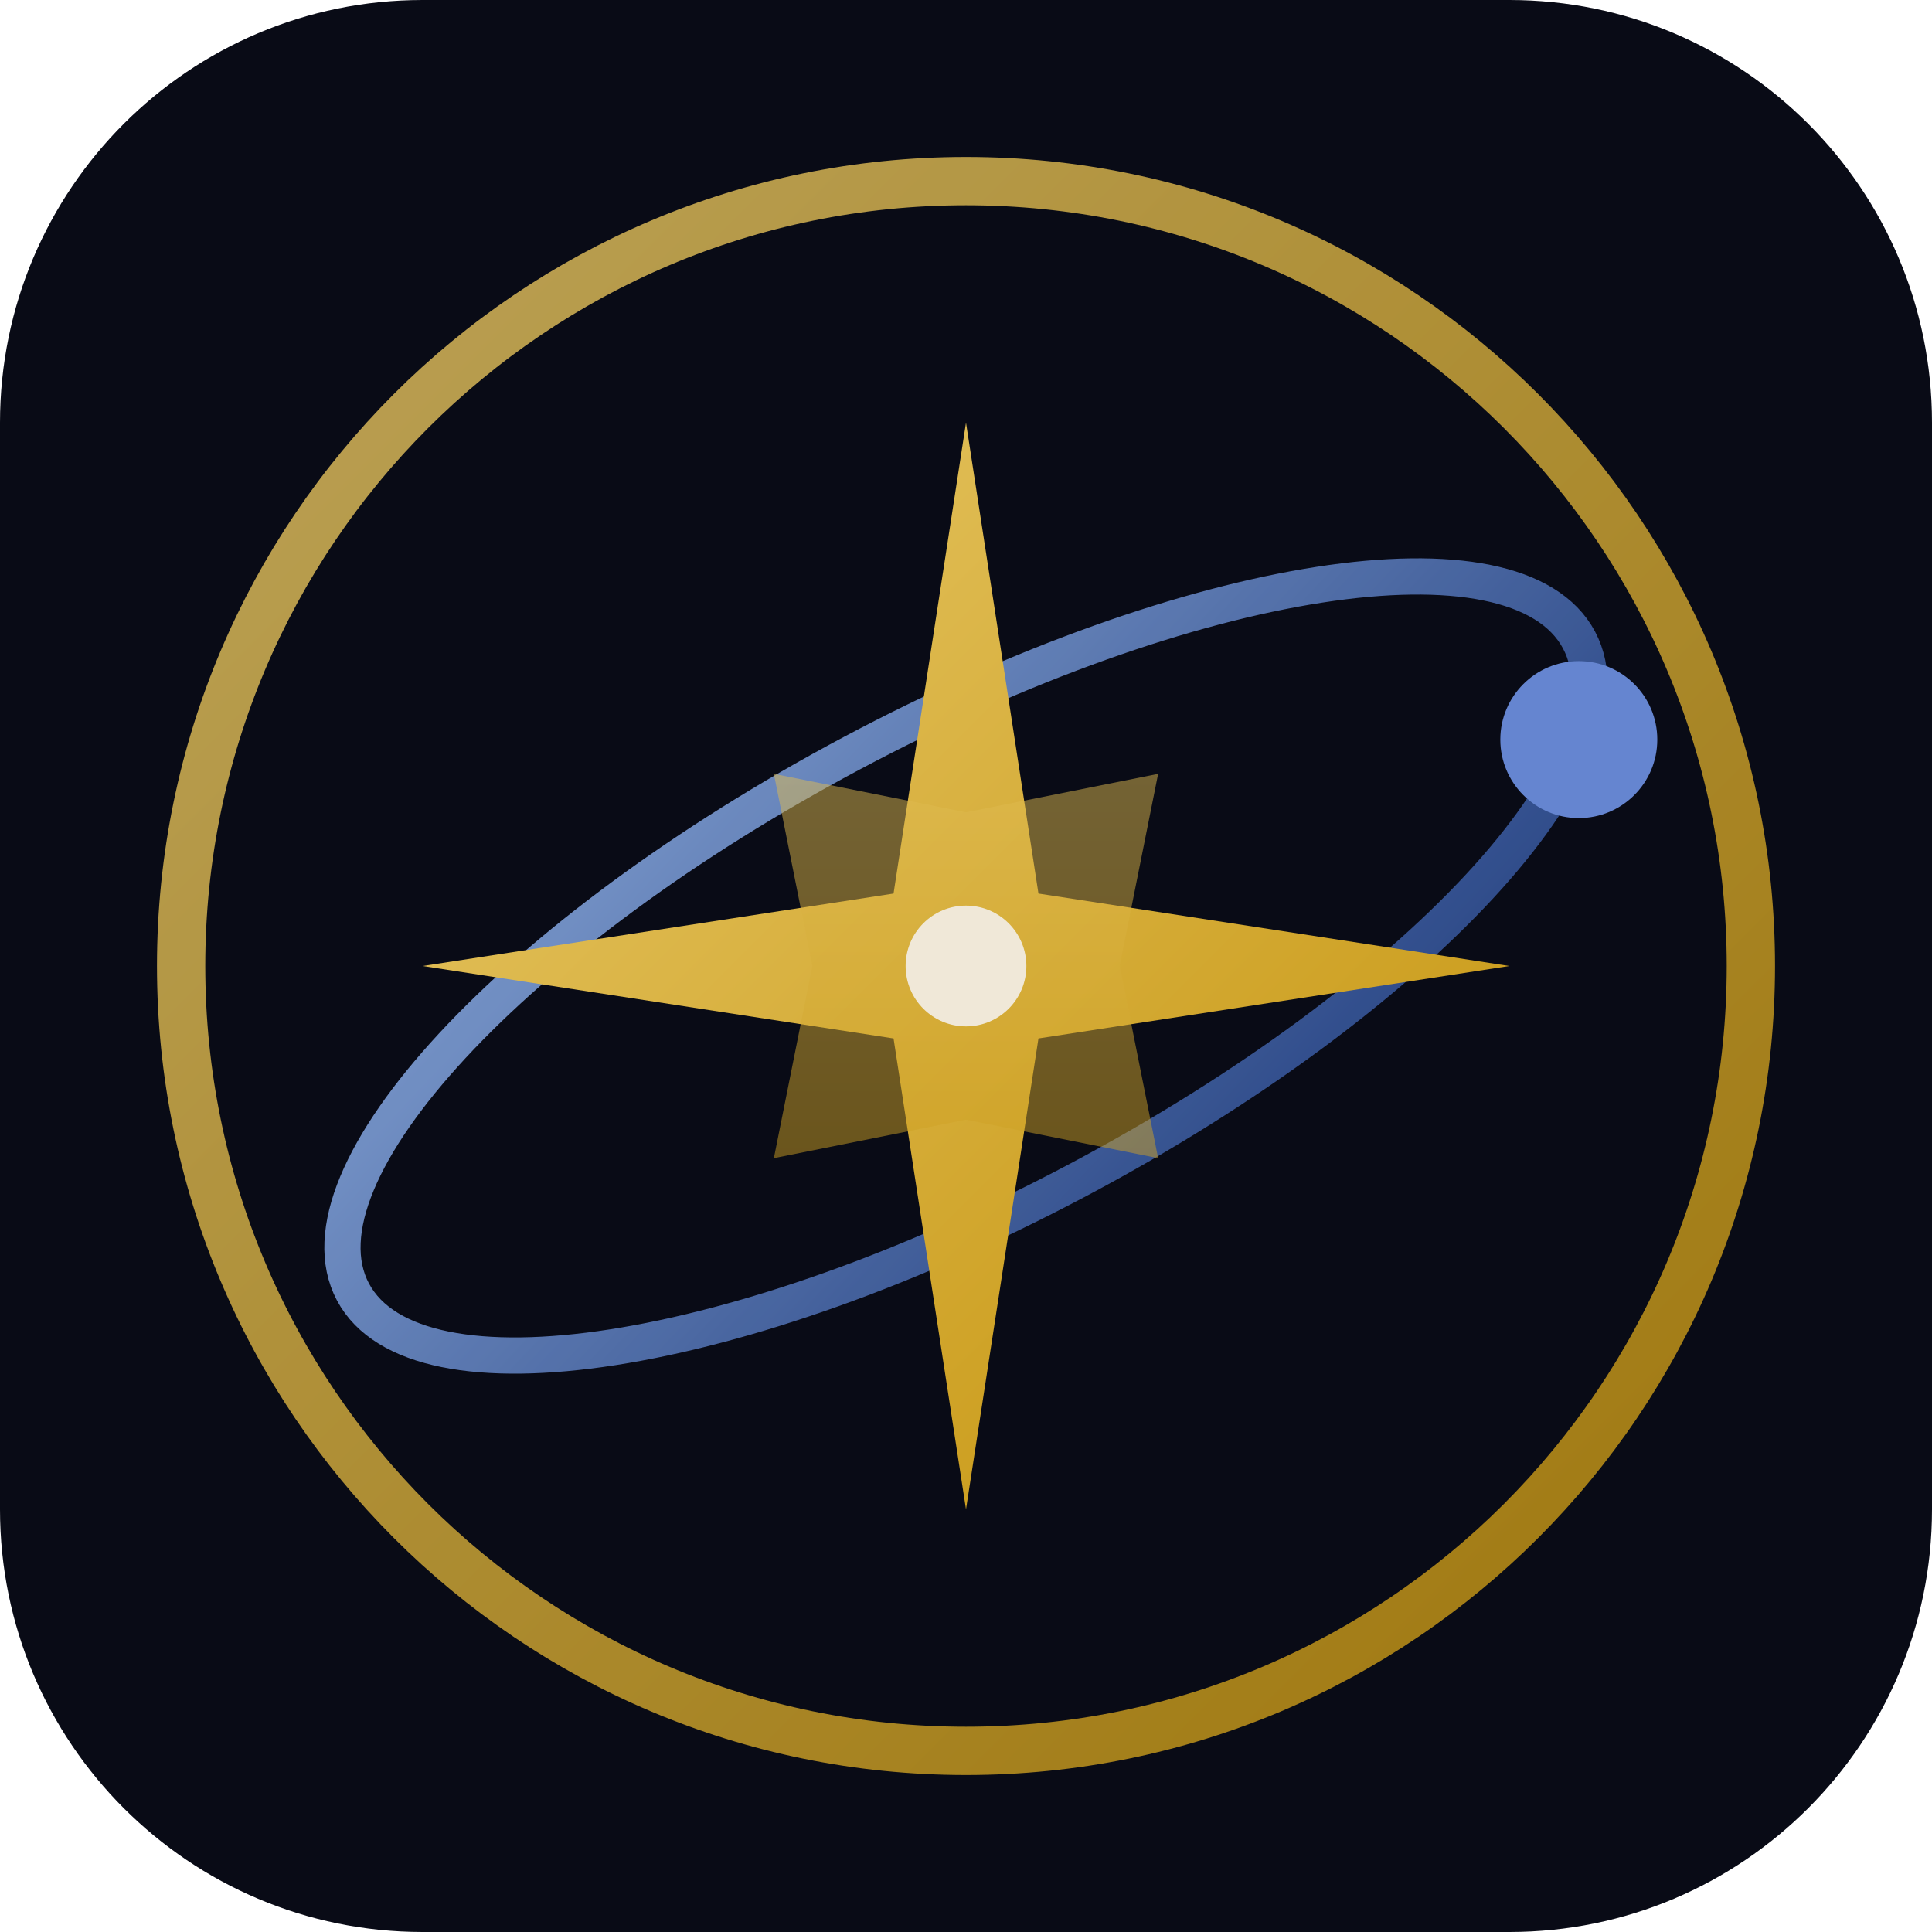
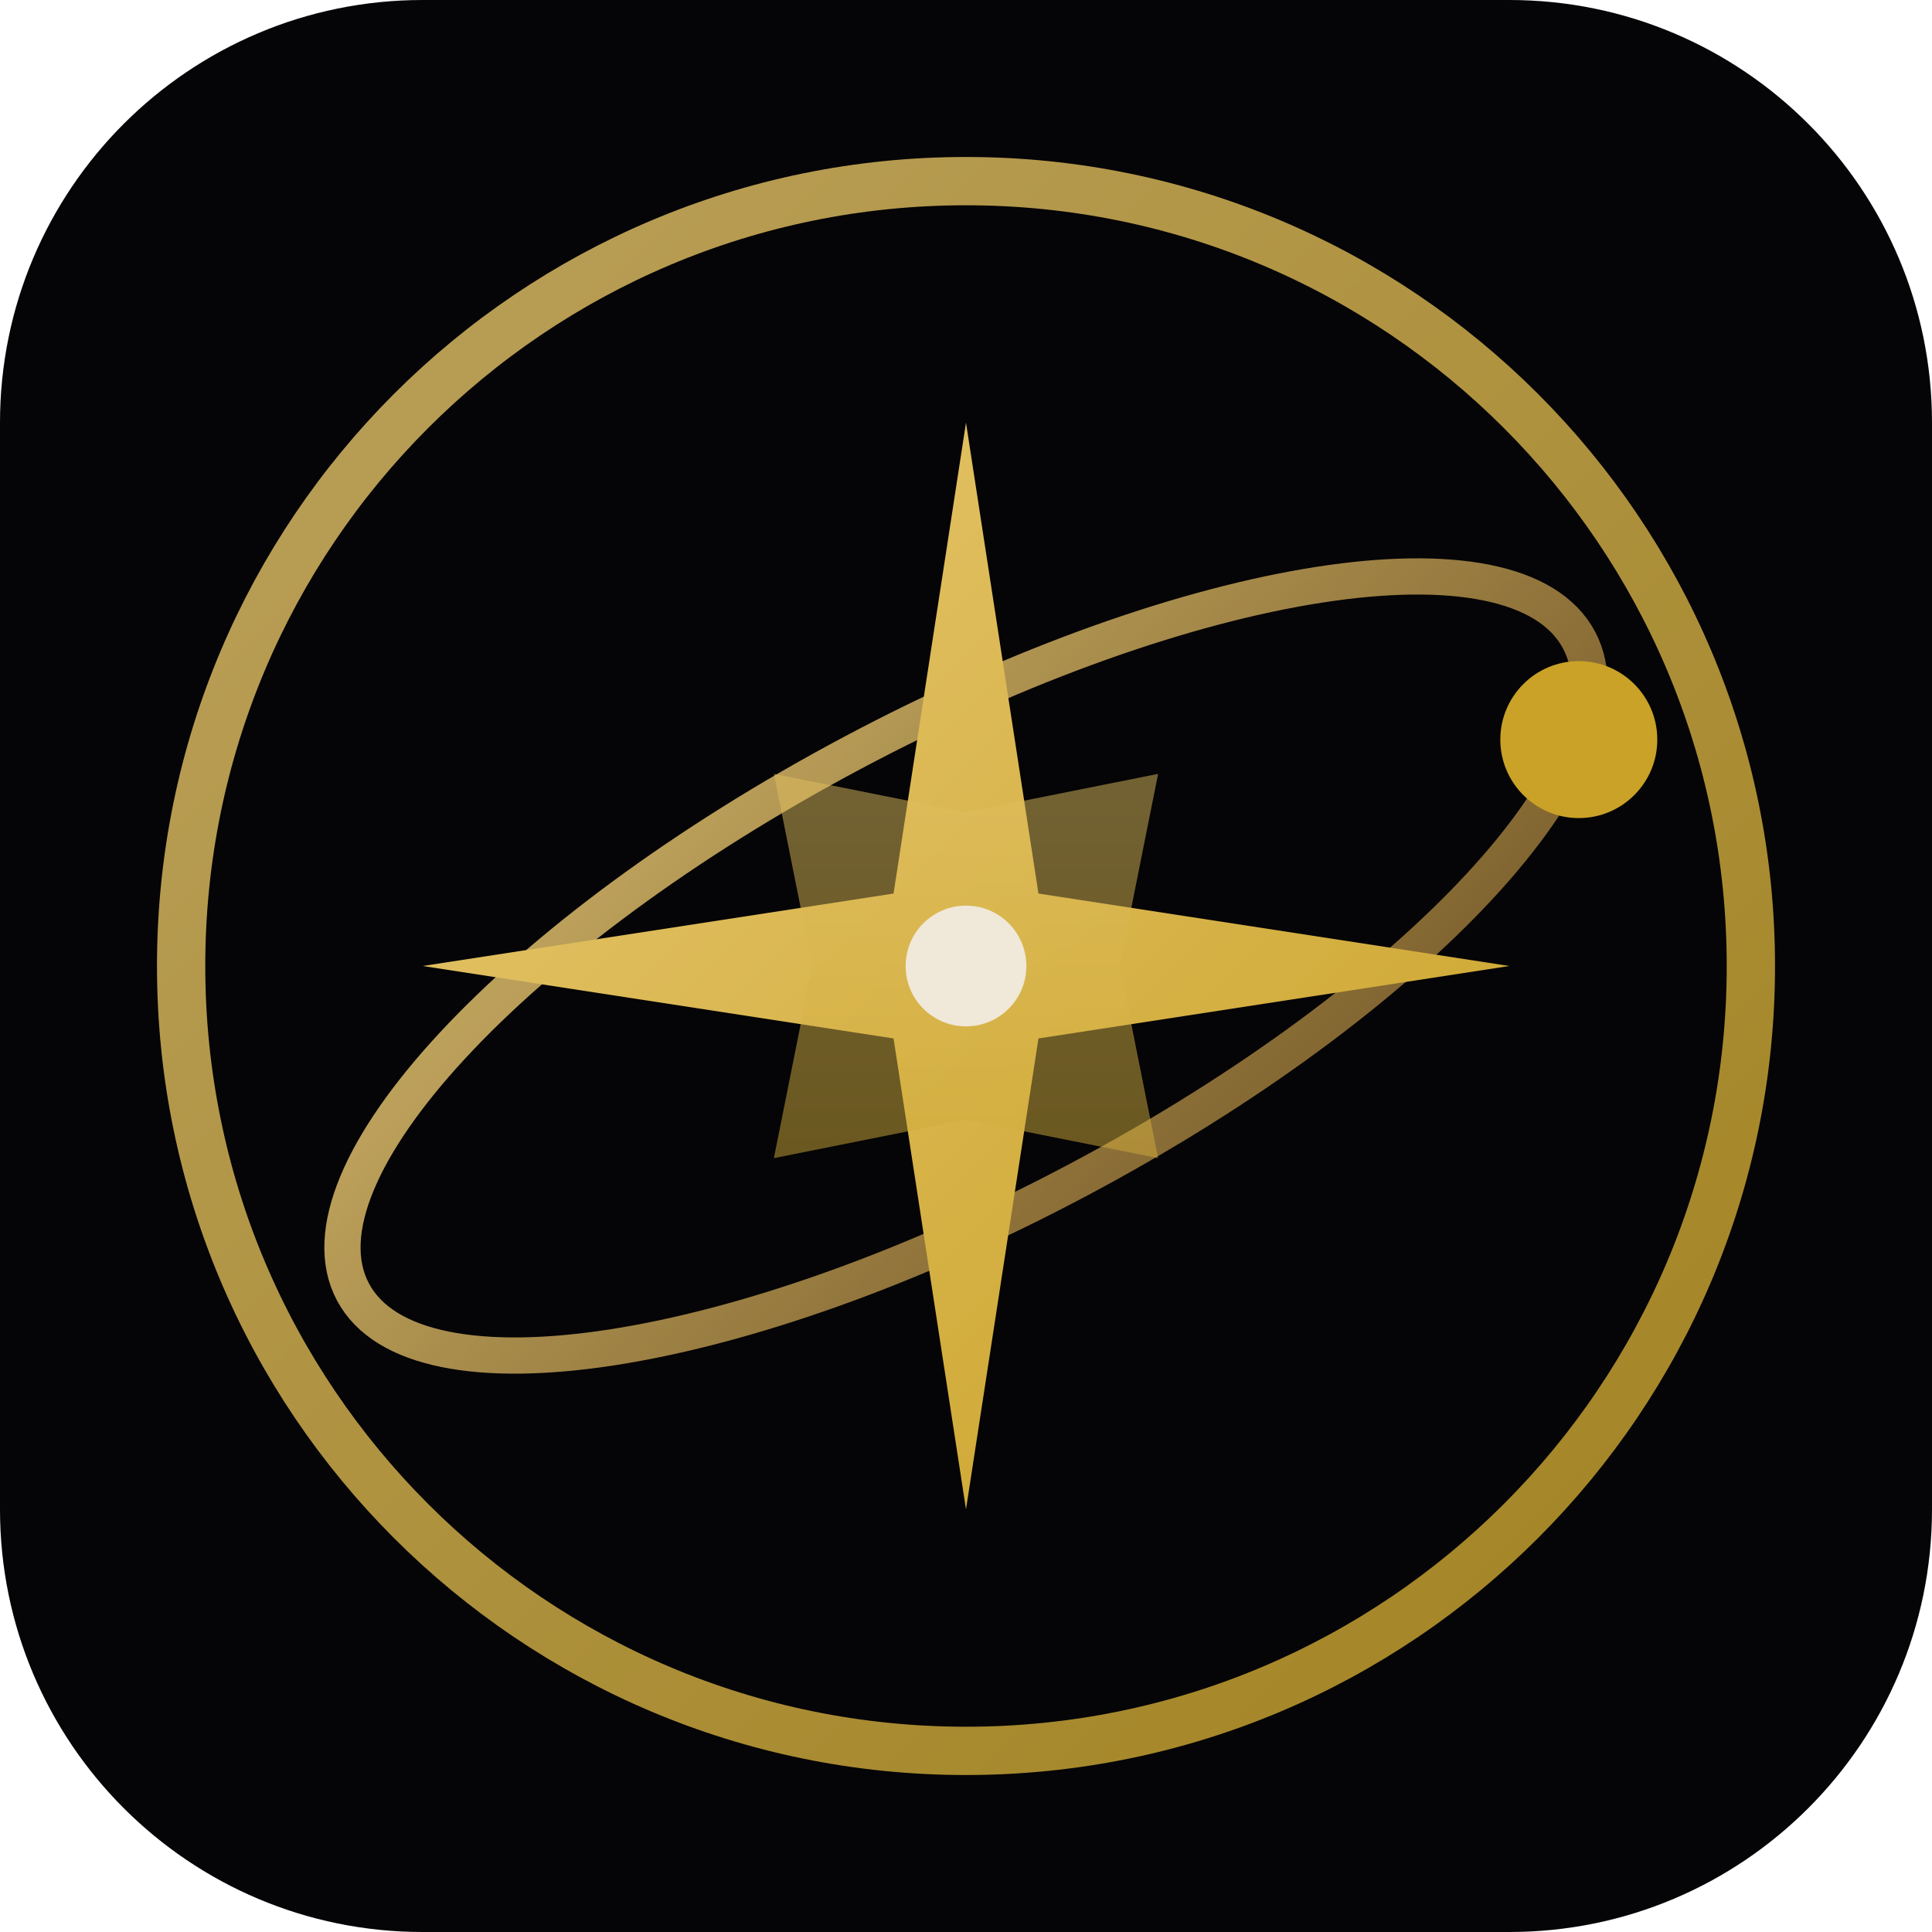
<svg xmlns="http://www.w3.org/2000/svg" viewBox="0 0 64 64">
  <defs>
    <linearGradient id="fg" x1="0" y1="0" x2="1" y2="1">
-       <stop offset="0" stop-color="#e8c96a" />
-       <stop offset="1" stop-color="#c4920a" />
+       <stop offset="0" stop-color="#E8C872" />
+       <stop offset="1" stop-color="#C9A227" />
    </linearGradient>
    <linearGradient id="fa" x1="0" y1="0" x2="1" y2="1">
-       <stop offset="0" stop-color="#92b4ee" />
-       <stop offset="1" stop-color="#2a4a94" />
+       <stop offset="0" stop-color="#E8C872" />
+       <stop offset="1" stop-color="#8C6A2F" />
    </linearGradient>
  </defs>
-   <rect width="64" height="64" rx="14" fill="#090b16" />
+   <rect width="64" height="64" rx="14" fill="#050406" />
  <circle cx="32" cy="32" r="26" fill="none" stroke="url(#fg)" stroke-width="1.6" opacity="0.8" />
  <ellipse cx="32" cy="32" rx="23" ry="8" fill="none" stroke="url(#fa)" stroke-width="1.2" opacity="0.85" transform="rotate(-28 32 32)" />
-   <circle cx="52.3" cy="24.5" r="2.6" fill="#6585d0" />
+   <circle cx="52.3" cy="24.5" r="2.6" fill="#C9A227" />
  <path d="M32 14 L34.4 29.6 L50 32 L34.4 34.4 L32 50 L29.6 34.4 L14 32 L29.6 29.6 Z" fill="url(#fg)" />
  <path d="M32 23 L35.6 28.4 L41 32 L35.6 35.6 L32 41 L28.4 35.6 L23 32 L28.4 28.4 Z" fill="url(#fg)" opacity="0.5" transform="rotate(45 32 32)" />
  <circle cx="32" cy="32" r="2" fill="#f0e8d8" />
</svg>
